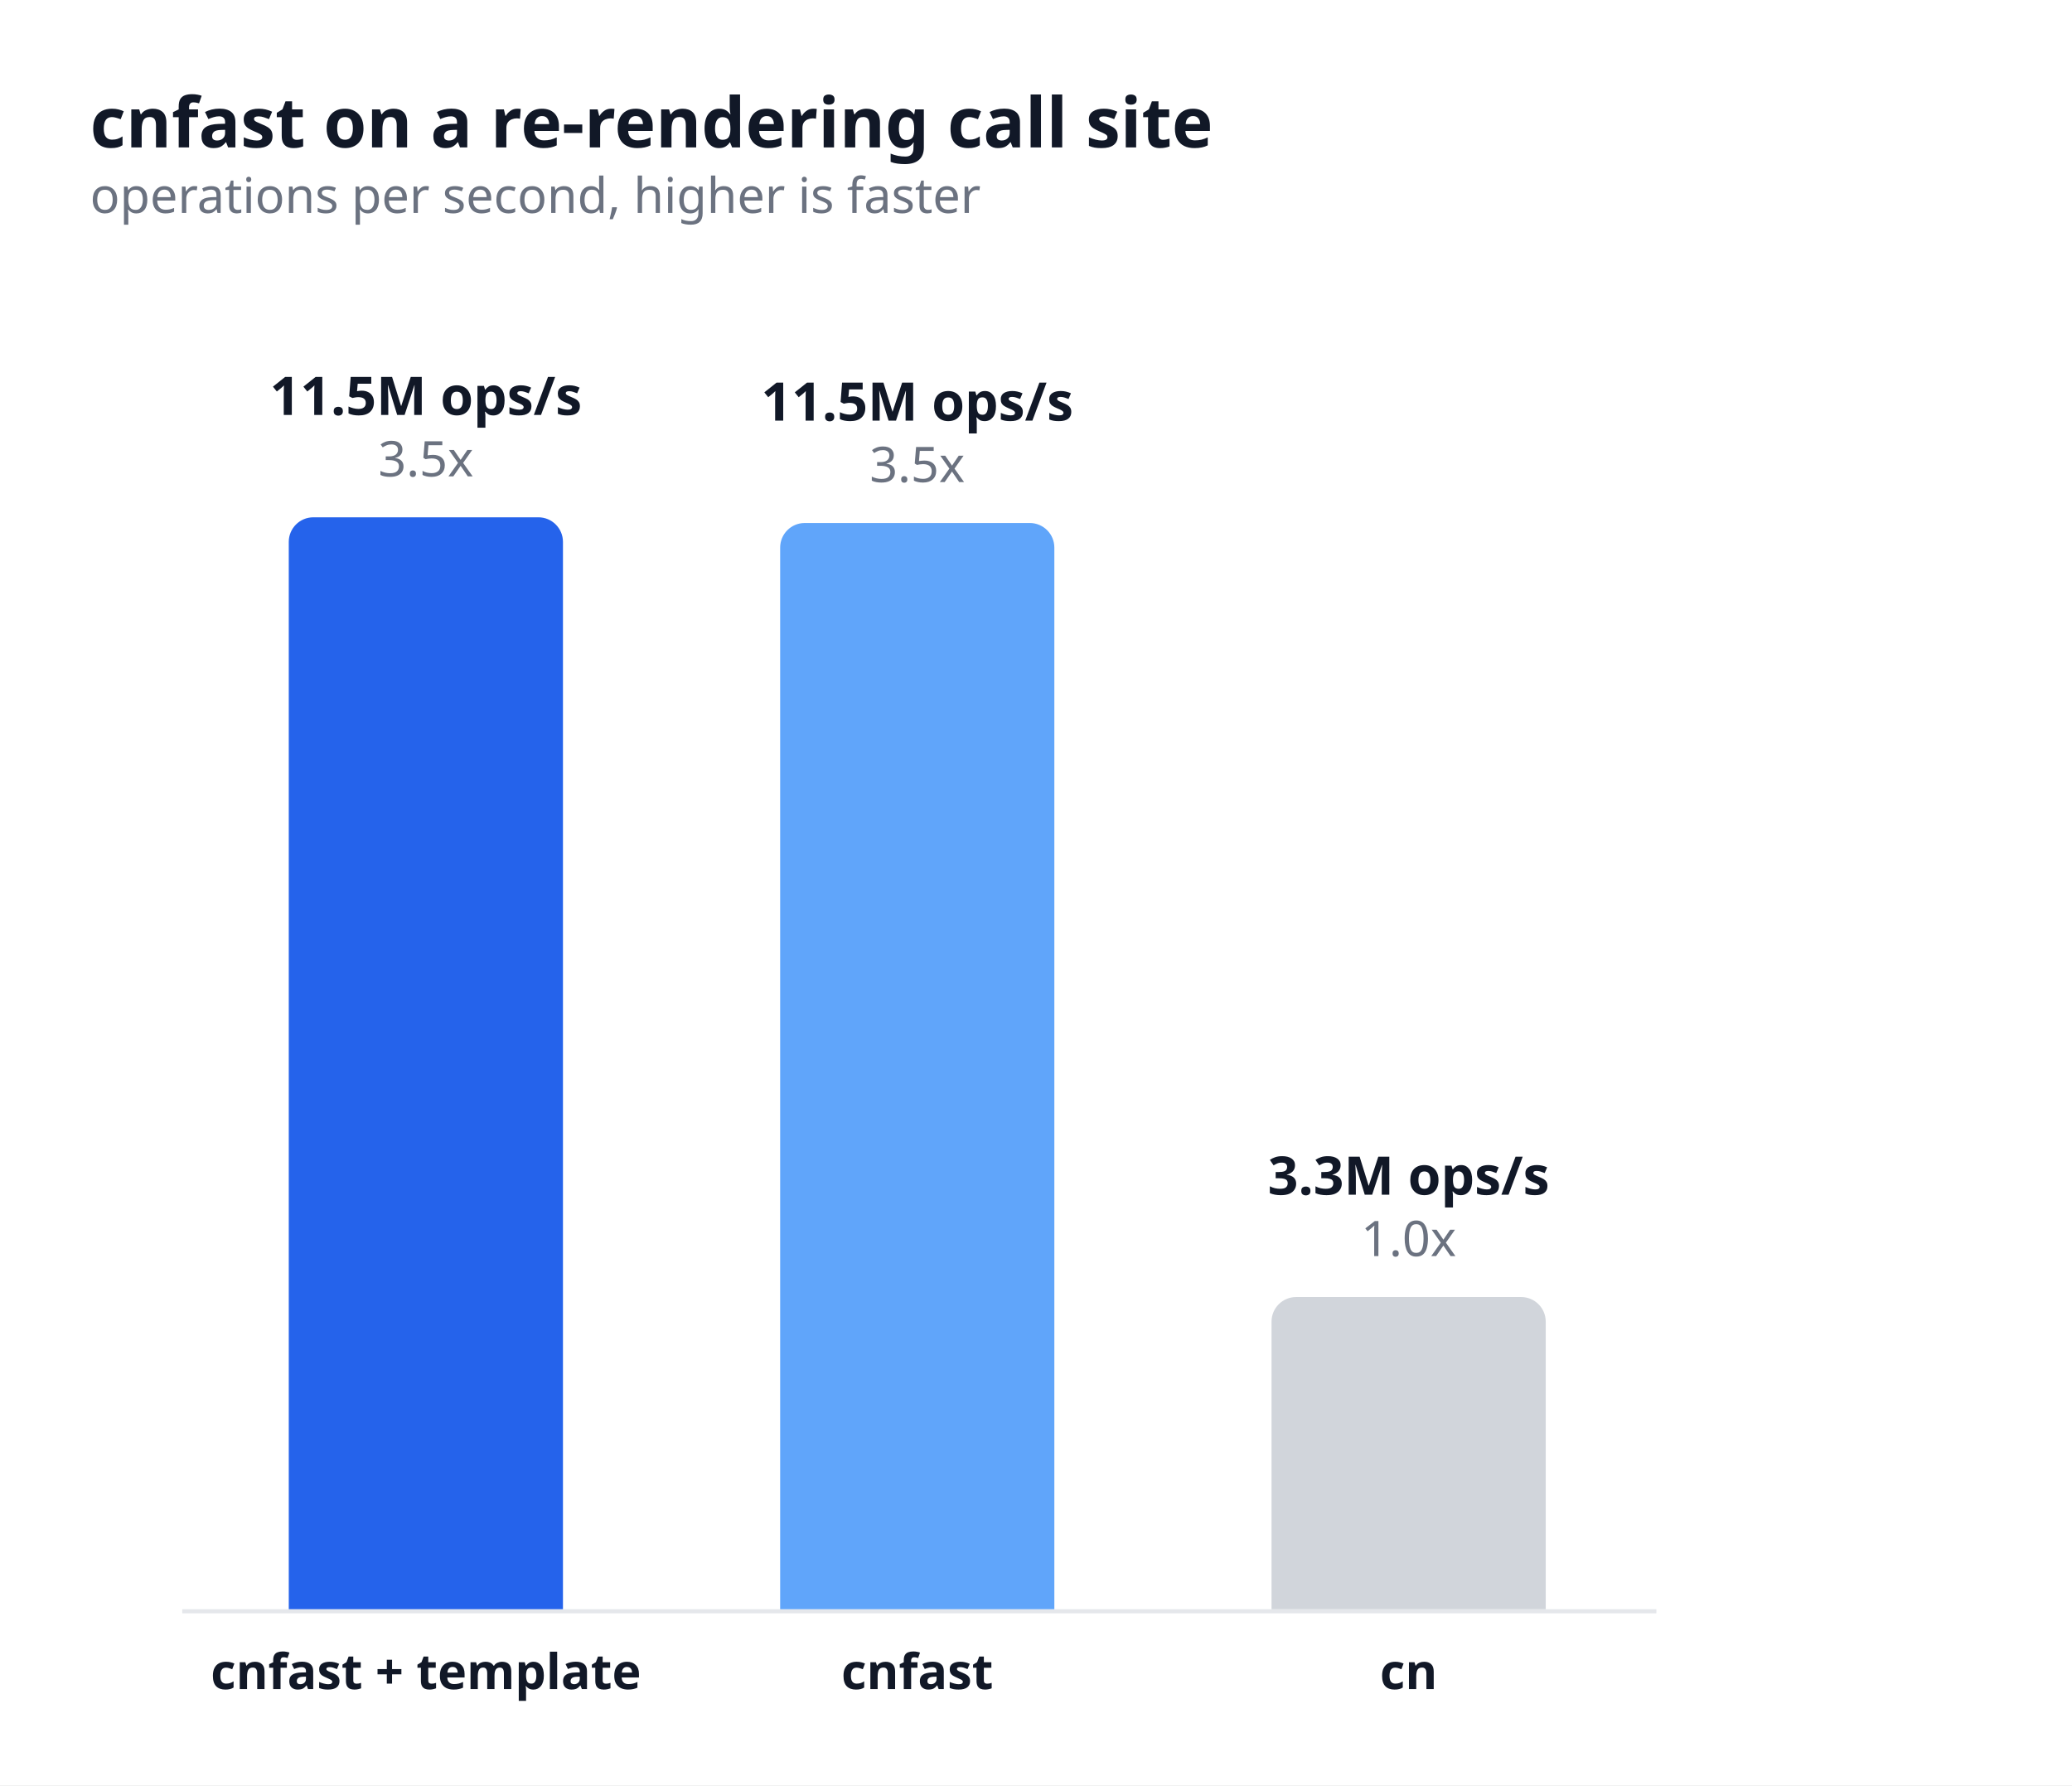
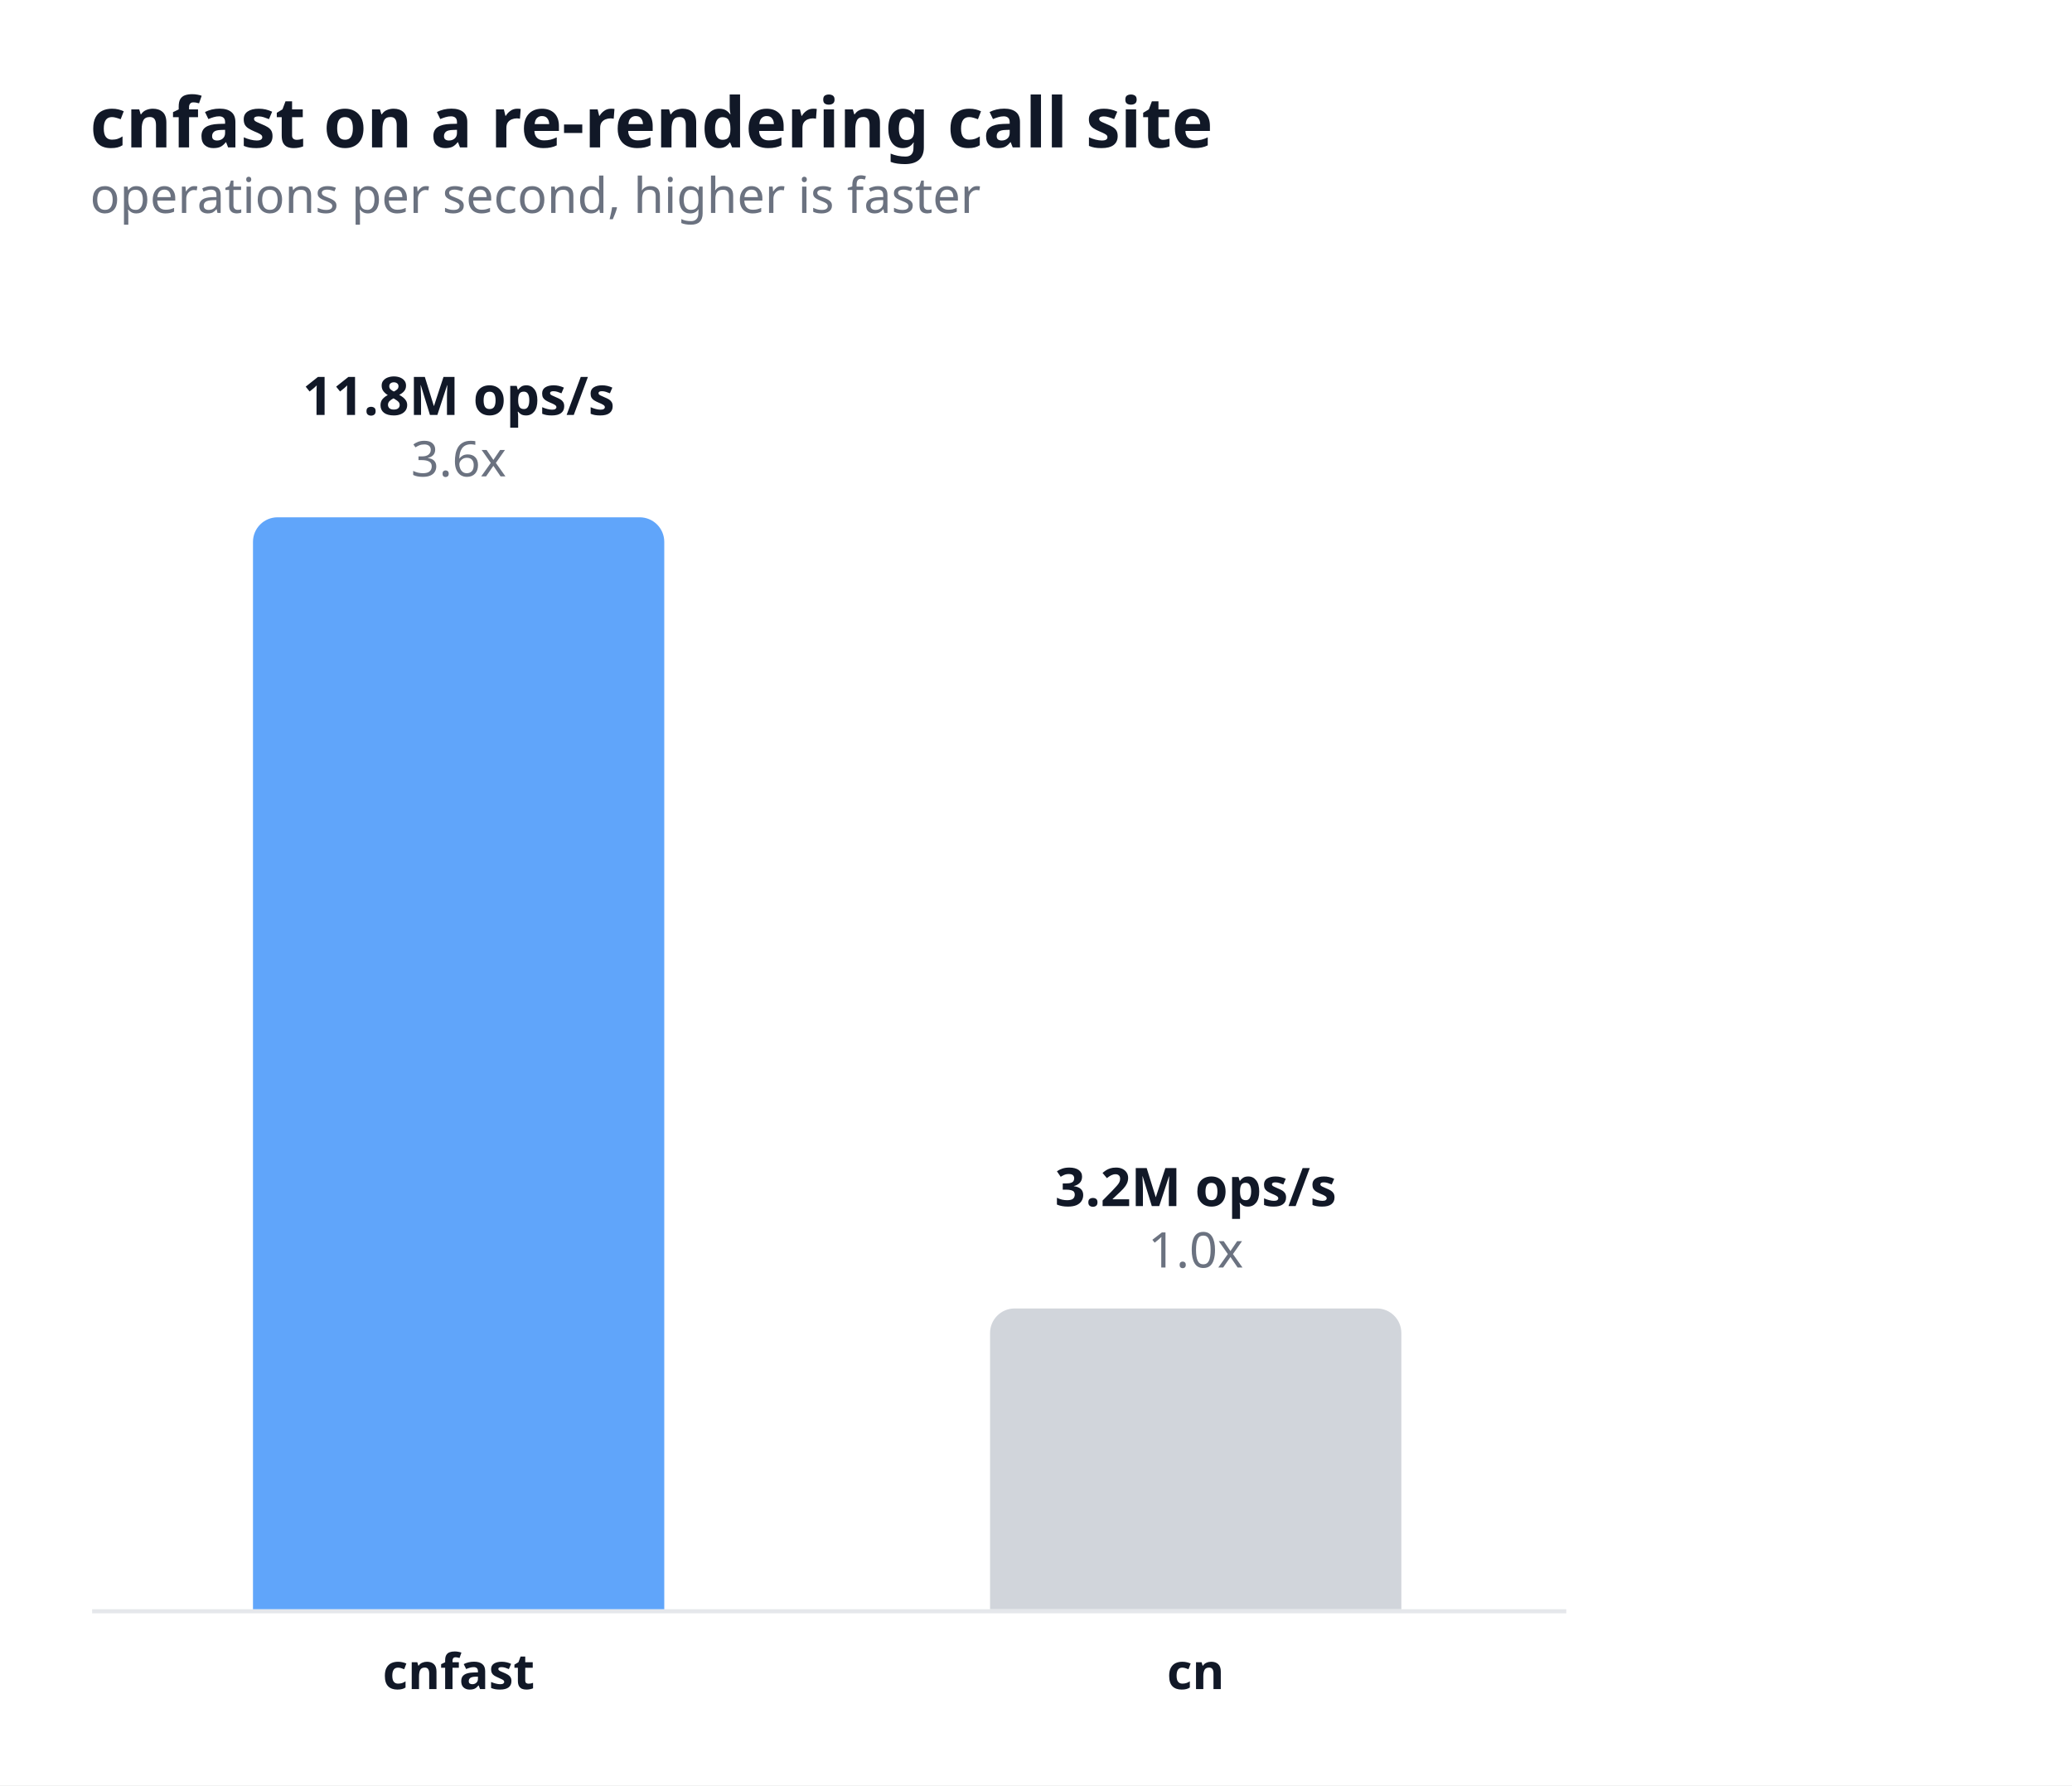
<svg xmlns="http://www.w3.org/2000/svg" version="1.1" class="marks" width="506" height="436" viewBox="0 0 506 436">
  <rect width="506" height="436" fill="#ffffff" />
-   <g fill="none" stroke-miterlimit="10" transform="translate(44,73)">
+   <g fill="none" stroke-miterlimit="10" transform="translate(22,73)">
    <g class="mark-group role-frame root" role="graphics-object" aria-roledescription="group mark container">
      <g transform="translate(0,0)">
        <path class="background" aria-hidden="true" d="M0,0h360v320h-360Z" />
        <g>
-           <g class="mark-group role-axis" role="graphics-symbol" aria-roledescription="axis" aria-label="X-axis for a discrete scale with 3 values: cnfast + template, cnfast, cn">
+           <g class="mark-group role-axis" role="graphics-symbol" aria-roledescription="axis" aria-label="X-axis for a discrete scale with 2 values: cnfast, cn">
            <g transform="translate(0.5,320.5)">
              <path class="background" aria-hidden="true" d="M0,0h0v0h0Z" pointer-events="none" />
              <g>
                <g class="mark-text role-axis-label" pointer-events="none">
-                   <text text-anchor="middle" transform="translate(59.5,19)" font-family="sans-serif" font-size="12px" font-weight="bold" fill="#111827" opacity="1">cnfast + template</text>
-                   <text text-anchor="middle" transform="translate(179.5,19)" font-family="sans-serif" font-size="12px" font-weight="bold" fill="#111827" opacity="1">cnfast</text>
-                   <text text-anchor="middle" transform="translate(299.5,19)" font-family="sans-serif" font-size="12px" font-weight="bold" fill="#111827" opacity="1">cn</text>
+                   <text text-anchor="middle" transform="translate(89.5,19)" font-family="sans-serif" font-size="12px" font-weight="bold" fill="#111827" opacity="1">cnfast</text>
+                   <text text-anchor="middle" transform="translate(269.5,19)" font-family="sans-serif" font-size="12px" font-weight="bold" fill="#111827" opacity="1">cn</text>
                </g>
                <g class="mark-rule role-axis-domain" pointer-events="none">
                  <line transform="translate(0,0)" x2="360" y2="0" stroke="#e5e7eb" stroke-width="1" opacity="1" />
                </g>
              </g>
              <path class="foreground" aria-hidden="true" d="" pointer-events="none" display="none" />
            </g>
          </g>
          <g class="mark-group role-scope" role="graphics-object" aria-roledescription="group mark container">
-             <g transform="translate(26.52,53.33333)">
-               <path class="background" aria-hidden="true" d="M6,0L60.96,0C64.271,0,66.96,2.689,66.96,6L66.96,266.667C66.96,266.667,66.96,266.667,66.96,266.667L0,266.667C0,266.667,0,266.667,0,266.667L0,6C0,2.689,2.689,0,6,0Z" />
+             <g transform="translate(39.78,53.33333)">
+               <path class="background" aria-hidden="true" d="M6,0L94.44,0C97.751,0,100.44,2.689,100.44,6L100.44,266.667C100.44,266.667,100.44,266.667,100.44,266.667L0,266.667C0,266.667,0,266.667,0,266.667L0,6C0,2.689,2.689,0,6,0Z" />
              <g clip-path="url(#clip1)">
                <g class="mark-group role-scope" role="graphics-object" aria-roledescription="group mark container">
                  <g transform="translate(0,-53.33333)">
-                     <path class="background" aria-hidden="true" d="M0,0h66.96v0h-66.96Z" />
+                     <path class="background" aria-hidden="true" d="M0,0h100.44v0h-100.44Z" />
                    <g>
                      <g class="mark-rect role-mark layer_0_marks" role="graphics-object" aria-roledescription="rect mark container">
-                         <path aria-label="form: cnfast + template; ops: 11525383.0911; color: #2563eb" role="graphics-symbol" aria-roledescription="bar" d="M0,53.333h66.96v266.667h-66.96Z" fill="#2563eb" />
+                         <path aria-label="form: cnfast; ops: 11767893.0396; color: #60a5fa" role="graphics-symbol" aria-roledescription="bar" d="M0,53.333h100.44v266.667h-100.44Z" fill="#60a5fa" />
                      </g>
                    </g>
                    <path class="foreground" aria-hidden="true" d="" display="none" />
                  </g>
                </g>
              </g>
              <path class="foreground" aria-hidden="true" d="" display="none" />
            </g>
-             <g transform="translate(146.52,54.72498)">
-               <path class="background" aria-hidden="true" d="M6,0L60.96,0C64.271,0,66.96,2.689,66.96,6L66.96,265.275C66.96,265.275,66.96,265.275,66.96,265.275L0,265.275C0,265.275,0,265.275,0,265.275L0,6C0,2.689,2.689,0,6,0Z" />
+             <g transform="translate(219.78,246.5473)">
+               <path class="background" aria-hidden="true" d="M6,0L94.44,0C97.751,0,100.44,2.689,100.44,6L100.44,73.453C100.44,73.453,100.44,73.453,100.44,73.453L0,73.453C0,73.453,0,73.453,0,73.453L0,6C0,2.689,2.689,0,6,0Z" />
              <g clip-path="url(#clip2)">
                <g class="mark-group role-scope" role="graphics-object" aria-roledescription="group mark container">
-                   <g transform="translate(0,-54.72498)">
-                     <path class="background" aria-hidden="true" d="M0,0h66.96v0h-66.96Z" />
+                   <g transform="translate(0,-246.5473)">
+                     <path class="background" aria-hidden="true" d="M0,0h100.44v0h-100.44Z" />
                    <g>
                      <g class="mark-rect role-mark layer_0_marks" role="graphics-object" aria-roledescription="rect mark container">
-                         <path aria-label="form: cnfast; ops: 11465235.6589; color: #60a5fa" role="graphics-symbol" aria-roledescription="bar" d="M0,54.725h66.96v265.275h-66.96Z" fill="#60a5fa" />
-                       </g>
-                     </g>
-                     <path class="foreground" aria-hidden="true" d="" display="none" />
-                   </g>
-                 </g>
-               </g>
-               <path class="foreground" aria-hidden="true" d="" display="none" />
-             </g>
-             <g transform="translate(266.52,243.7603)">
-               <path class="background" aria-hidden="true" d="M6,0L60.96,0C64.271,0,66.96,2.689,66.96,6L66.96,76.24C66.96,76.24,66.96,76.24,66.96,76.24L0,76.24C0,76.24,0,76.24,0,76.24L0,6C0,2.689,2.689,0,6,0Z" />
-               <g clip-path="url(#clip3)">
-                 <g class="mark-group role-scope" role="graphics-object" aria-roledescription="group mark container">
-                   <g transform="translate(0,-243.7603)">
-                     <path class="background" aria-hidden="true" d="M0,0h66.96v0h-66.96Z" />
-                     <g>
-                       <g class="mark-rect role-mark layer_0_marks" role="graphics-object" aria-roledescription="rect mark container">
-                         <path aria-label="form: cn; ops: 3295092.53638; color: #d1d5db" role="graphics-symbol" aria-roledescription="bar" d="M0,243.76h66.96v76.24h-66.96Z" fill="#d1d5db" />
+                         <path aria-label="form: cn; ops: 3241438.43793; color: #d1d5db" role="graphics-symbol" aria-roledescription="bar" d="M0,246.547h100.44v73.453h-100.44Z" fill="#d1d5db" />
                      </g>
                    </g>
                    <path class="foreground" aria-hidden="true" d="" display="none" />
                  </g>
                </g>
              </g>
              <path class="foreground" aria-hidden="true" d="" display="none" />
            </g>
          </g>
          <g class="mark-text role-mark layer_1_marks" role="graphics-object" aria-roledescription="text mark container">
-             <text aria-label="form: cnfast + template; ops: 11525383.0911; opsLabel: 11.5M ops/s" role="graphics-symbol" aria-roledescription="text mark" text-anchor="middle" transform="translate(60,28.33333)" font-family="sans-serif" font-size="13px" font-weight="bold" fill="#111827">11.5M ops/s</text>
-             <text aria-label="form: cnfast; ops: 11465235.6589; opsLabel: 11.5M ops/s" role="graphics-symbol" aria-roledescription="text mark" text-anchor="middle" transform="translate(180,29.72498)" font-family="sans-serif" font-size="13px" font-weight="bold" fill="#111827">11.5M ops/s</text>
-             <text aria-label="form: cn; ops: 3295092.53638; opsLabel: 3.3M ops/s" role="graphics-symbol" aria-roledescription="text mark" text-anchor="middle" transform="translate(300,218.7603)" font-family="sans-serif" font-size="13px" font-weight="bold" fill="#111827">3.3M ops/s</text>
+             <text aria-label="form: cnfast; ops: 11767893.0396; opsLabel: 11.8M ops/s" role="graphics-symbol" aria-roledescription="text mark" text-anchor="middle" transform="translate(90,28.33333)" font-family="sans-serif" font-size="13px" font-weight="bold" fill="#111827">11.8M ops/s</text>
+             <text aria-label="form: cn; ops: 3241438.43793; opsLabel: 3.2M ops/s" role="graphics-symbol" aria-roledescription="text mark" text-anchor="middle" transform="translate(270,221.5473)" font-family="sans-serif" font-size="13px" font-weight="bold" fill="#111827">3.2M ops/s</text>
          </g>
          <g class="mark-text role-mark layer_2_marks" role="graphics-object" aria-roledescription="text mark container">
-             <text aria-label="form: cnfast + template; ops: 11525383.0911; speedupLabel: 3.5x" role="graphics-symbol" aria-roledescription="text mark" text-anchor="middle" transform="translate(60,43.33333)" font-family="sans-serif" font-size="12px" fill="#6b7280">3.5x</text>
-             <text aria-label="form: cnfast; ops: 11465235.6589; speedupLabel: 3.5x" role="graphics-symbol" aria-roledescription="text mark" text-anchor="middle" transform="translate(180,44.72498)" font-family="sans-serif" font-size="12px" fill="#6b7280">3.5x</text>
-             <text aria-label="form: cn; ops: 3295092.53638; speedupLabel: 1.0x" role="graphics-symbol" aria-roledescription="text mark" text-anchor="middle" transform="translate(300,233.7603)" font-family="sans-serif" font-size="12px" fill="#6b7280">1.0x</text>
+             <text aria-label="form: cnfast; ops: 11767893.0396; speedupLabel: 3.6x" role="graphics-symbol" aria-roledescription="text mark" text-anchor="middle" transform="translate(90,43.33333)" font-family="sans-serif" font-size="12px" fill="#6b7280">3.6x</text>
+             <text aria-label="form: cn; ops: 3241438.43793; speedupLabel: 1.0x" role="graphics-symbol" aria-roledescription="text mark" text-anchor="middle" transform="translate(270,236.5473)" font-family="sans-serif" font-size="12px" fill="#6b7280">1.0x</text>
          </g>
          <g class="mark-group role-title">
-             <g transform="translate(-22,-50)">
+             <g transform="translate(0,-50)">
              <path class="background" aria-hidden="true" d="M0,0h0v0h0Z" pointer-events="none" />
              <g>
                <g class="mark-text role-title-text" role="graphics-symbol" aria-roledescription="title" aria-label="Title text 'cnfast on a re-rendering call site'" pointer-events="none">
                  <text text-anchor="start" transform="translate(0,13)" font-family="sans-serif" font-size="17px" font-weight="bold" fill="#111827" opacity="1">cnfast on a re-rendering call site</text>
                </g>
                <g class="mark-text role-title-subtitle" role="graphics-symbol" aria-roledescription="subtitle" aria-label="Subtitle text 'operations per second, higher is faster'" pointer-events="none">
                  <text text-anchor="start" transform="translate(0,29)" font-family="sans-serif" font-size="12px" fill="#6b7280" opacity="1">operations per second, higher is faster</text>
                </g>
              </g>
              <path class="foreground" aria-hidden="true" d="" pointer-events="none" display="none" />
            </g>
          </g>
        </g>
        <path class="foreground" aria-hidden="true" d="" display="none" />
      </g>
    </g>
  </g>
  <defs>
    <clipPath id="clip1">
-       <path d="M6,0L60.96,0C64.271,0,66.96,2.689,66.96,6L66.96,266.667C66.96,266.667,66.96,266.667,66.96,266.667L0,266.667C0,266.667,0,266.667,0,266.667L0,6C0,2.689,2.689,0,6,0Z" />
+       <path d="M6,0L94.44,0C97.751,0,100.44,2.689,100.44,6L100.44,266.667C100.44,266.667,100.44,266.667,100.44,266.667L0,266.667C0,266.667,0,266.667,0,266.667L0,6C0,2.689,2.689,0,6,0Z" />
    </clipPath>
    <clipPath id="clip2">
-       <path d="M6,0L60.96,0C64.271,0,66.96,2.689,66.96,6L66.96,265.275C66.96,265.275,66.96,265.275,66.96,265.275L0,265.275C0,265.275,0,265.275,0,265.275L0,6C0,2.689,2.689,0,6,0Z" />
-     </clipPath>
-     <clipPath id="clip3">
-       <path d="M6,0L60.96,0C64.271,0,66.96,2.689,66.96,6L66.96,76.24C66.96,76.24,66.96,76.24,66.96,76.24L0,76.24C0,76.24,0,76.24,0,76.24L0,6C0,2.689,2.689,0,6,0Z" />
+       <path d="M6,0L94.44,0C97.751,0,100.44,2.689,100.44,6L100.44,73.453C100.44,73.453,100.44,73.453,100.44,73.453L0,73.453C0,73.453,0,73.453,0,73.453L0,6C0,2.689,2.689,0,6,0Z" />
    </clipPath>
  </defs>
</svg>
